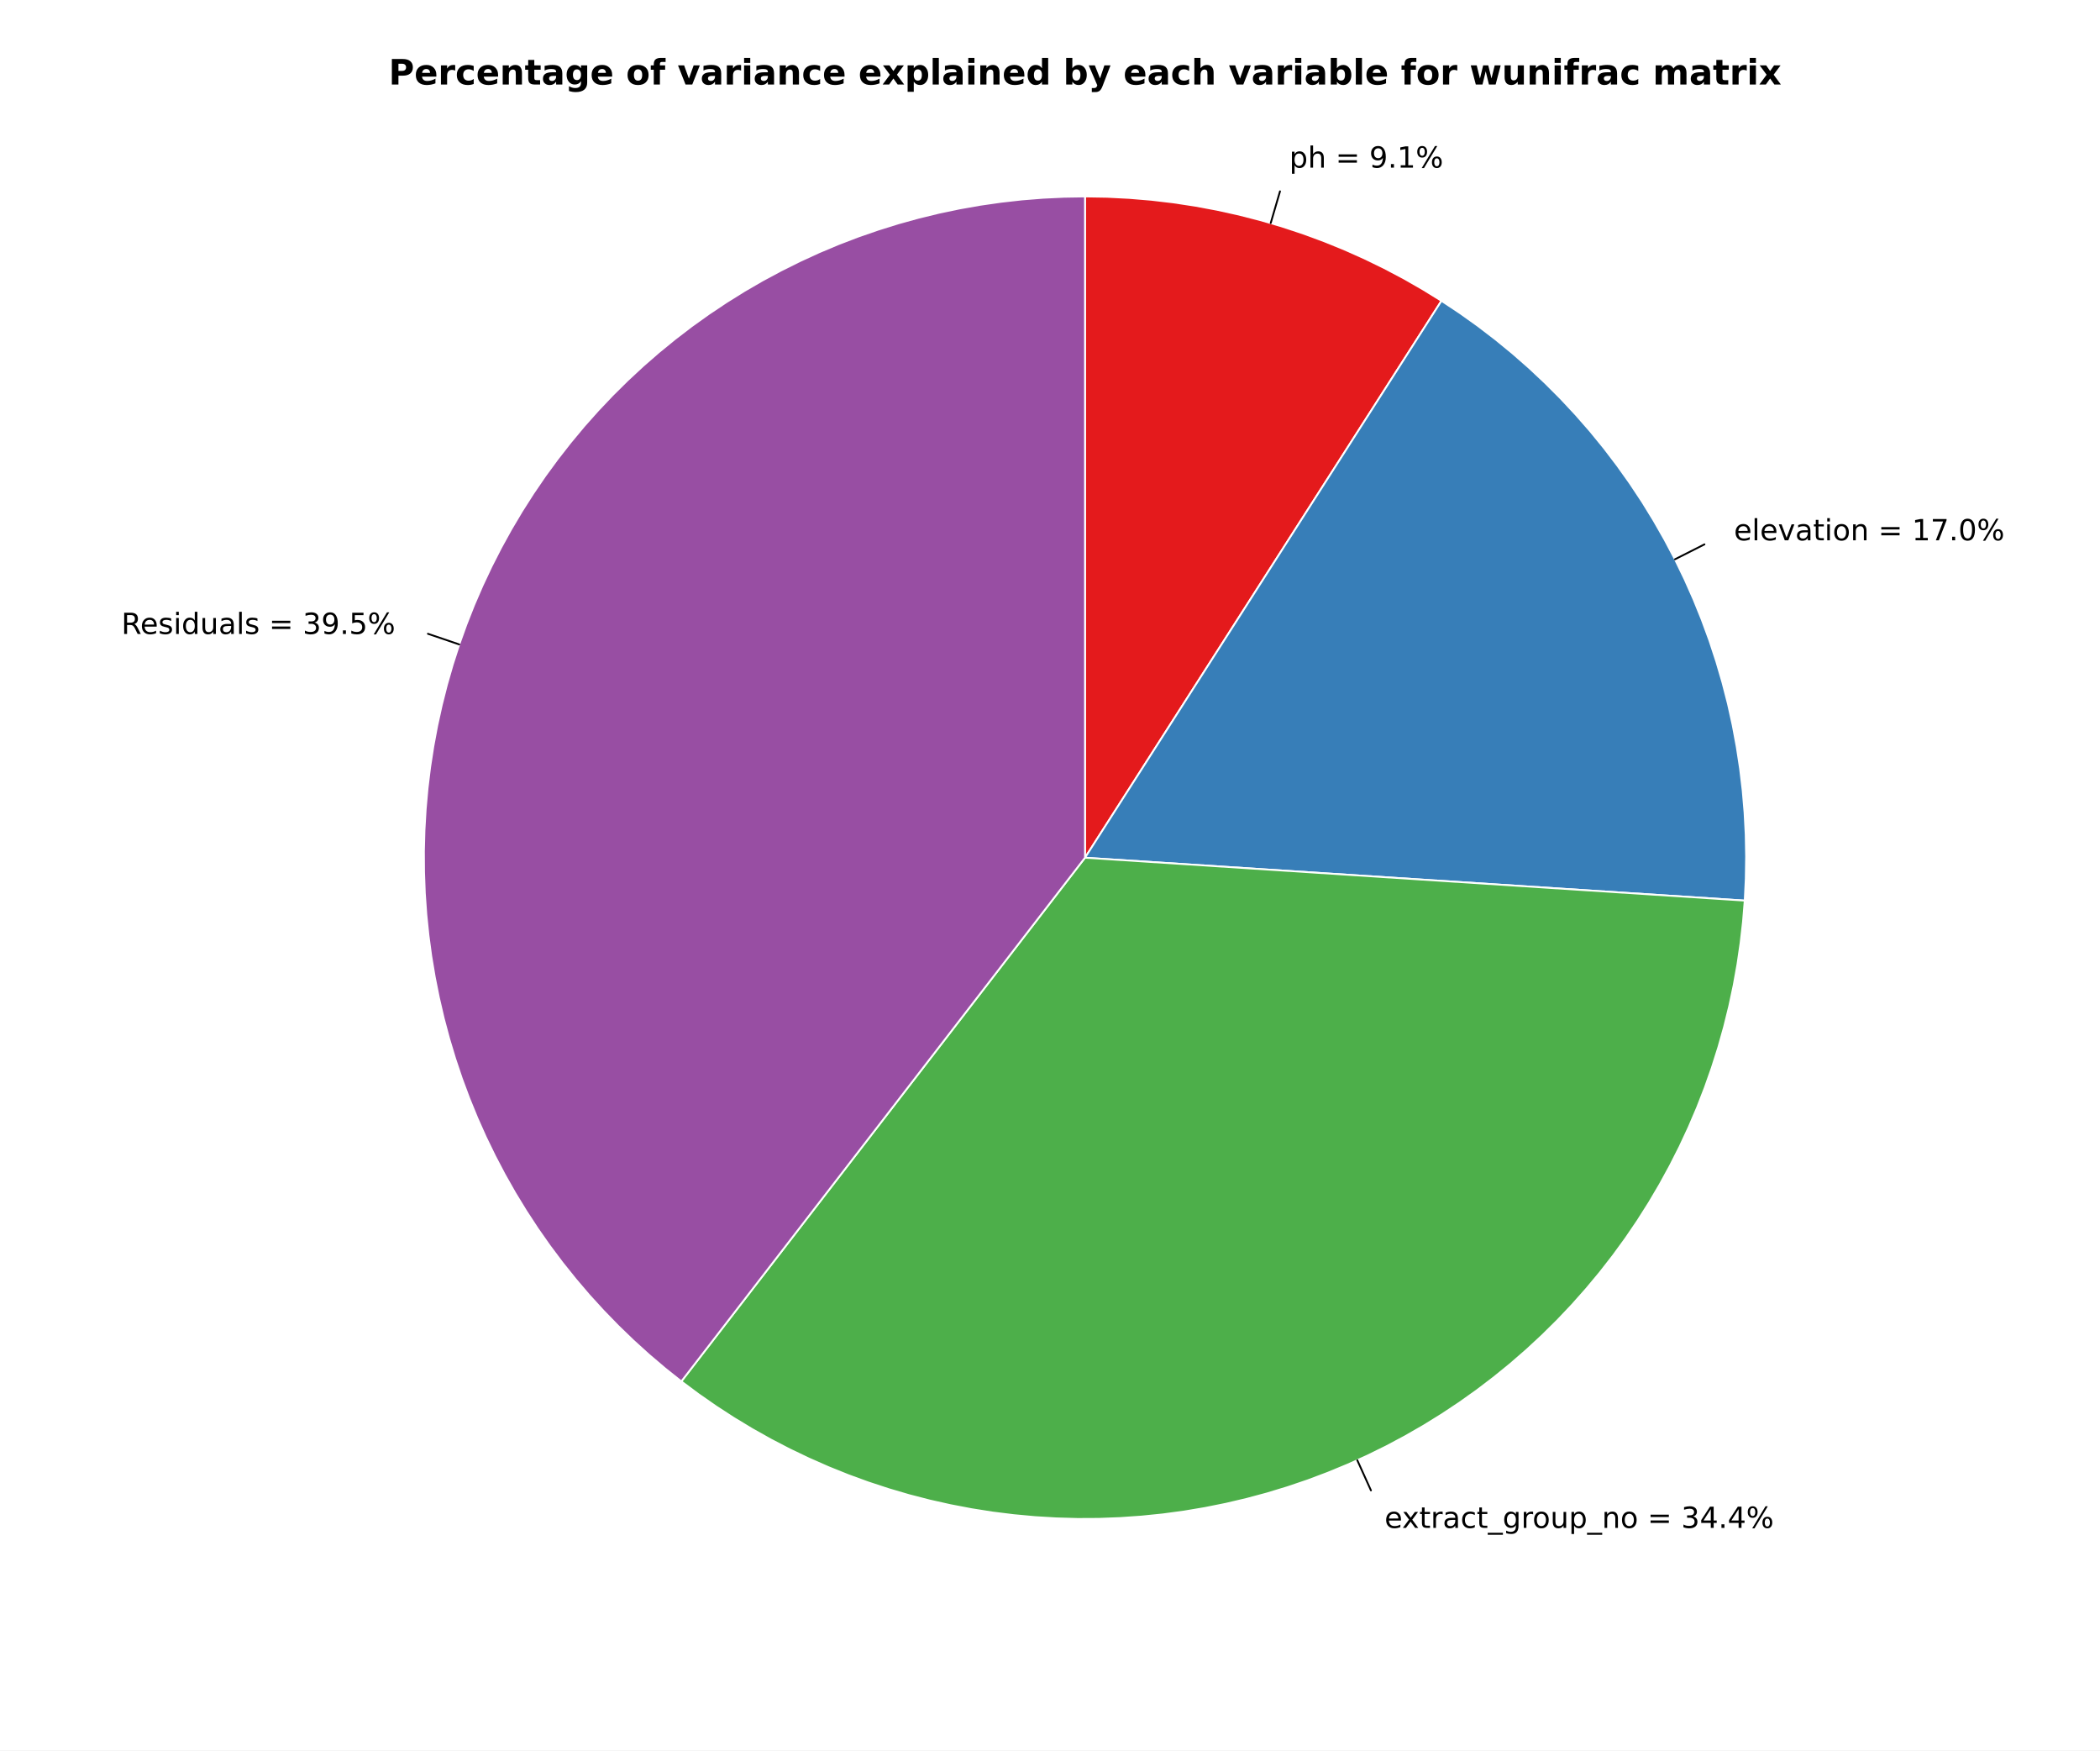
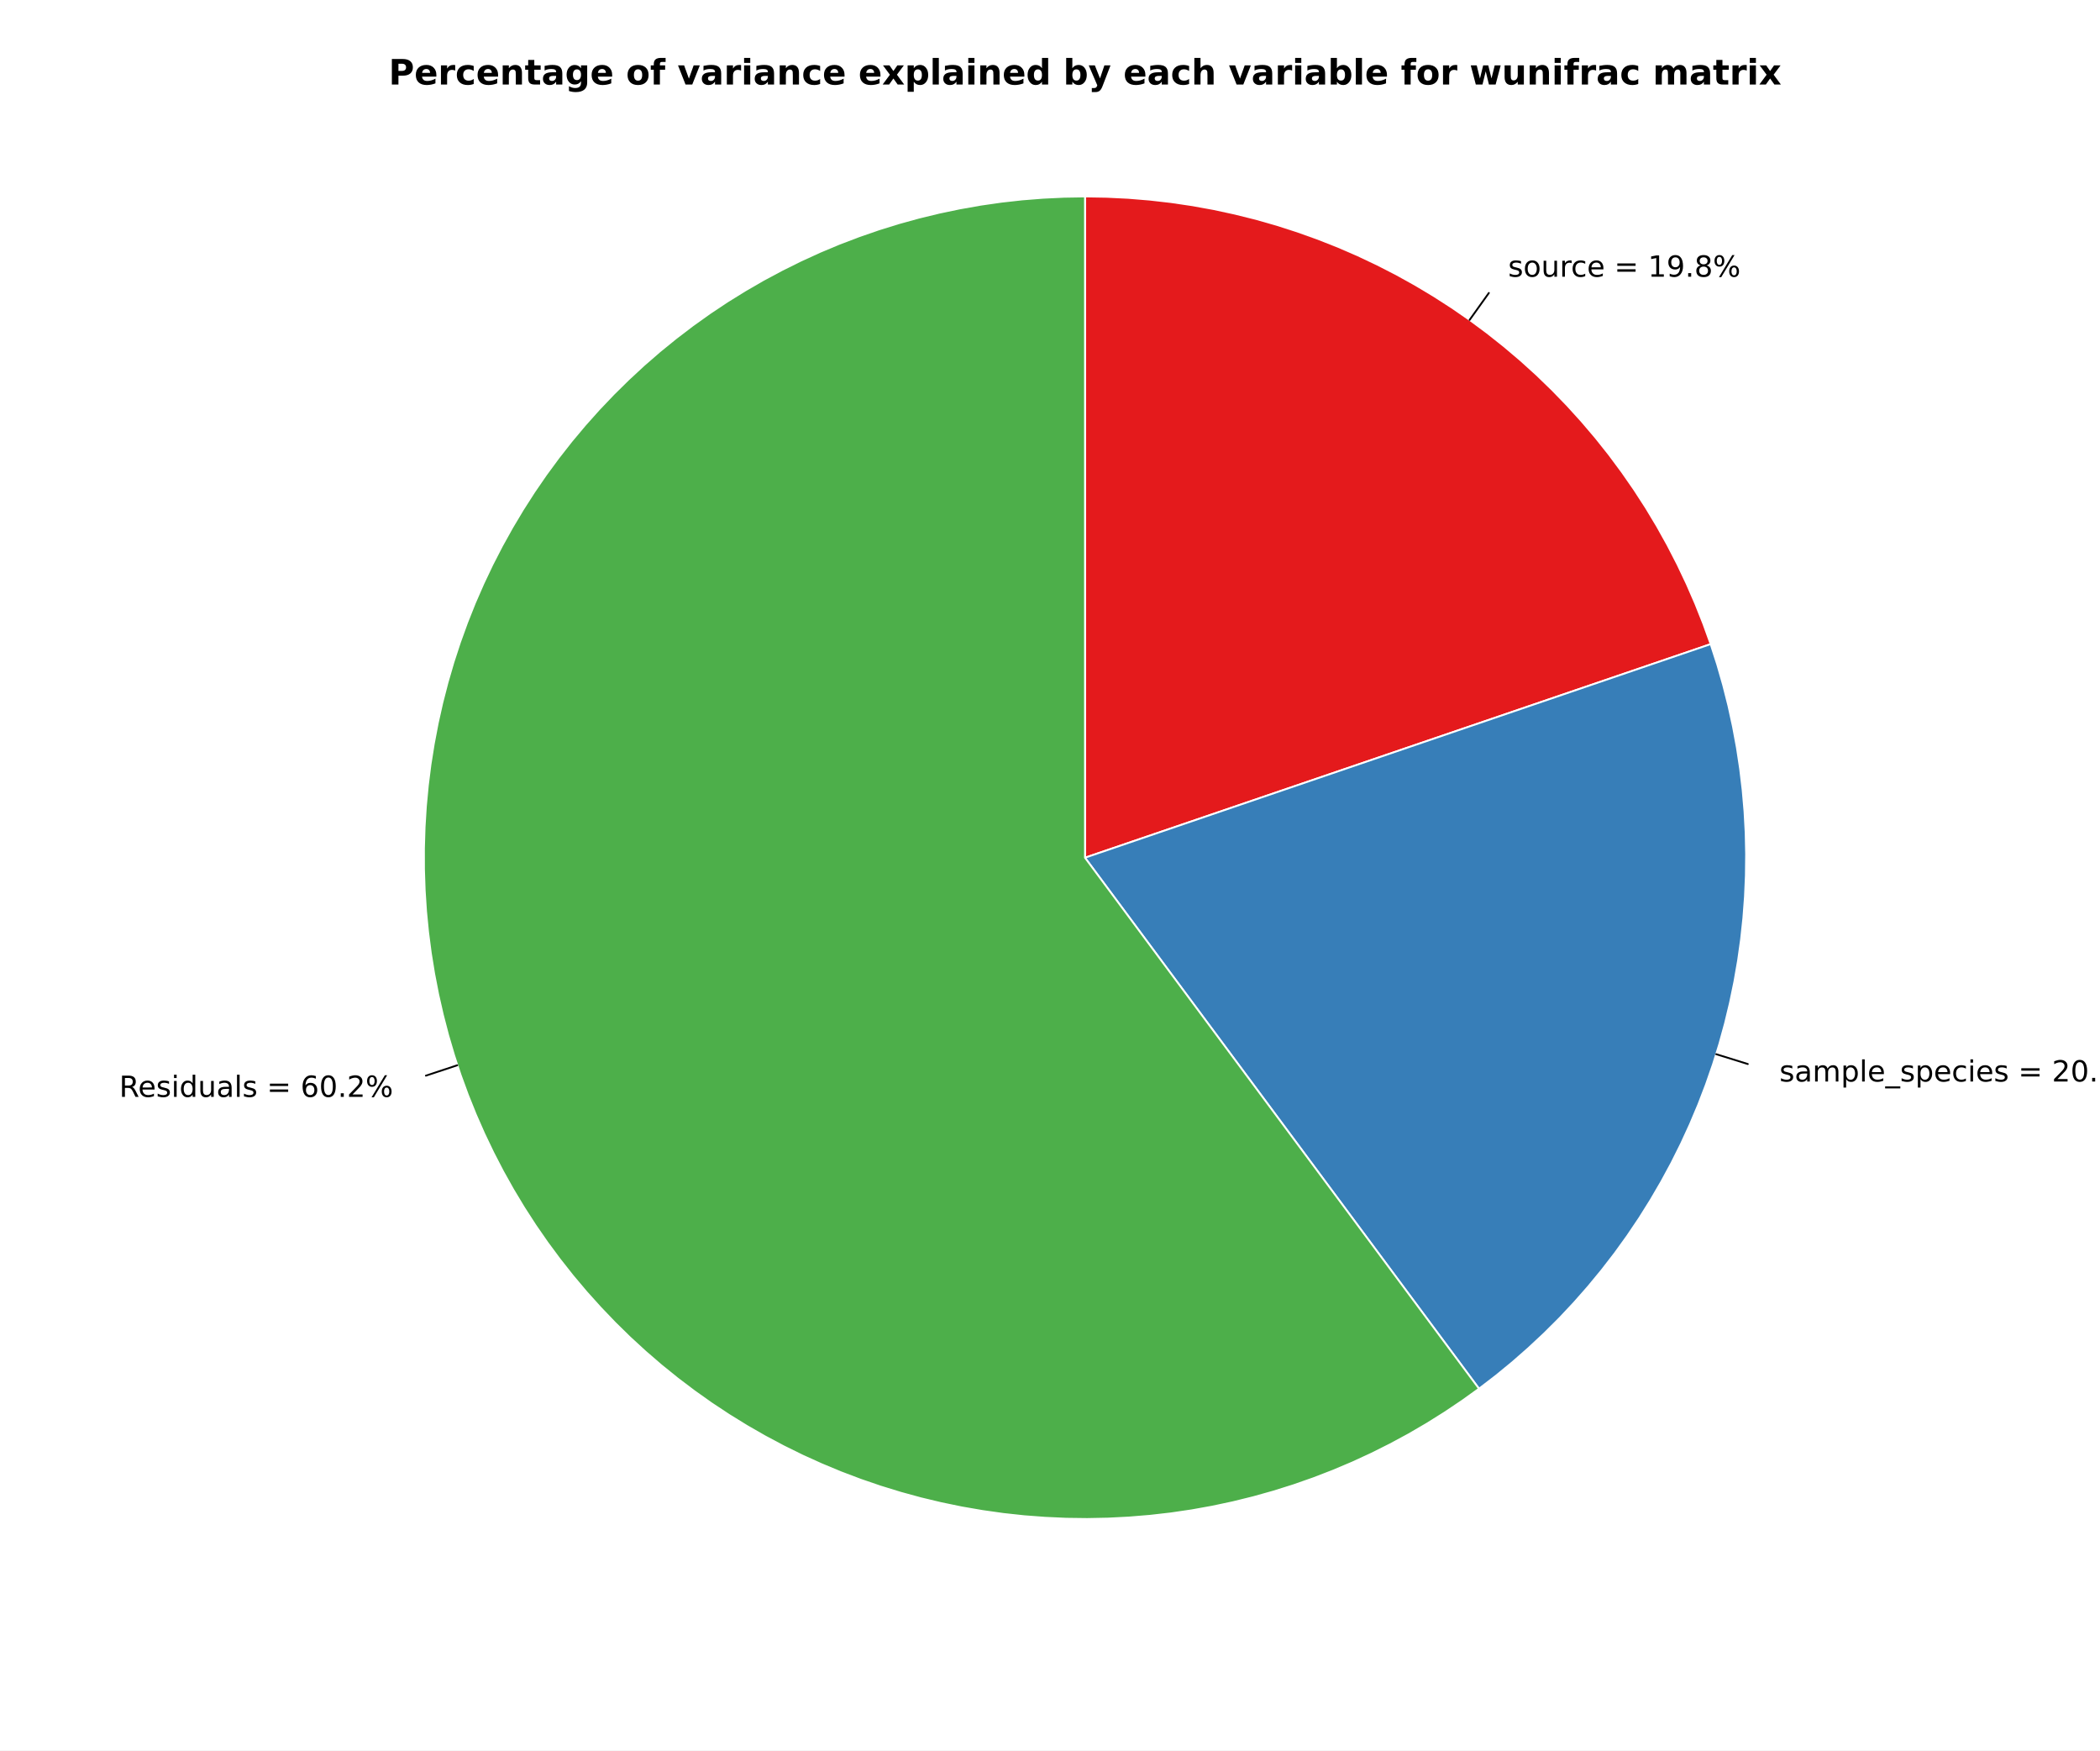
<svg xmlns="http://www.w3.org/2000/svg" viewBox="0 0 864.00 720.00">
  <defs>
    <style type="text/css">
    line, polyline, polygon, path, rect, circle {
      fill: none;
      stroke: #000000;
      stroke-linecap: round;
      stroke-linejoin: round;
      stroke-miterlimit: 10.00;
    }
  </style>
  </defs>
  <rect width="100%" height="100%" style="stroke: none; fill: #FFFFFF;" />
  <defs>
    <clipPath id="cpNTkuMDR8ODMzLjc2fDY0Ni41Nnw1OS4wNA==">
      <rect x="59.04" y="59.04" width="774.72" height="587.52" />
    </clipPath>
  </defs>
-   <polygon points="446.40,80.80 455.51,80.95 464.61,81.41 473.69,82.17 482.74,83.24 491.75,84.61 500.70,86.28 509.60,88.24 518.43,90.51 527.17,93.07 535.82,95.92 544.38,99.06 552.82,102.48 561.15,106.19 569.34,110.17 577.40,114.42 585.31,118.95 593.06,123.73 446.40,352.80 " style="stroke-width: 0.75; stroke: #FFFFFF; fill: #E41A1C;" clip-path="url(#cpNTkuMDR8ODMzLjc2fDY0Ni41Nnw1OS4wNA==)" />
-   <polyline points="522.81,91.75 526.63,78.70 " style="stroke-width: 0.75;" clip-path="url(#cpNTkuMDR8ODMzLjc2fDY0Ni41Nnw1OS4wNA==)" />
+   <polygon points="446.40,80.80 455.29,80.95 464.17,81.38 473.03,82.11 481.86,83.12 490.65,84.42 499.40,86.01 508.08,87.89 516.71,90.04 525.26,92.48 533.72,95.20 542.09,98.19 550.36,101.45 558.52,104.98 566.55,108.78 574.46,112.83 582.24,117.15 589.86,121.71 597.34,126.52 604.65,131.57 611.80,136.86 618.76,142.38 625.55,148.13 632.14,154.09 638.53,160.27 644.72,166.65 650.70,173.23 656.46,180.00 661.99,186.95 667.29,194.09 672.36,201.39 677.19,208.85 681.77,216.47 686.10,224.24 690.17,232.14 693.98,240.17 697.53,248.32 700.81,256.58 703.82,264.94 446.40,352.80 " style="stroke-width: 0.75; stroke: #FFFFFF; fill: #E41A1C;" clip-path="url(#cpNTkuMDR8ODMzLjc2fDY0Ni41Nnw1OS4wNA==)" />
+   <polyline points="604.65,131.57 612.56,120.51 " style="stroke-width: 0.75;" clip-path="url(#cpNTkuMDR8ODMzLjc2fDY0Ni41Nnw1OS4wNA==)" />
  <defs>
    <clipPath id="cpMC4wMHw4NjQuMDB8NzIwLjAwfDAuMDA=">
      <rect x="0.00" y="0.00" width="864.00" height="720.00" />
    </clipPath>
  </defs>
  <g clip-path="url(#cpMC4wMHw4NjQuMDB8NzIwLjAwfDAuMDA=)">
-     <text x="530.45" y="68.96" style="font-size: 12.00px; font-family: DejaVu Sans;" textLength="63.39px" lengthAdjust="spacingAndGlyphs">ph = 9.1%</text>
+     <text x="620.48" y="113.82" style="font-size: 12.00px; font-family: DejaVu Sans;" textLength="95.92px" lengthAdjust="spacingAndGlyphs">source = 19.8%</text>
  </g>
  <defs>
    <clipPath id="cpNTkuMDR8ODMzLjc2fDY0Ni41Nnw1OS4wNA==">
      <rect x="59.04" y="59.04" width="774.72" height="587.52" />
    </clipPath>
  </defs>
-   <polygon points="593.06,123.73 600.61,128.74 607.99,134.00 615.19,139.51 622.20,145.25 629.02,151.22 635.63,157.42 642.04,163.83 648.22,170.45 654.19,177.27 659.92,184.29 665.41,191.50 670.66,198.88 675.67,206.44 680.41,214.16 684.90,222.03 689.13,230.05 693.08,238.20 696.76,246.48 700.16,254.88 703.29,263.39 706.12,272.00 708.67,280.70 710.93,289.47 712.89,298.32 714.55,307.23 715.92,316.18 716.99,325.18 717.76,334.21 718.23,343.26 718.40,352.32 718.26,361.38 717.83,370.44 446.40,352.80 " style="stroke-width: 0.75; stroke: #FFFFFF; fill: #377EB8;" clip-path="url(#cpNTkuMDR8ODMzLjc2fDY0Ni41Nnw1OS4wNA==)" />
-   <polyline points="689.13,230.05 701.26,223.91 " style="stroke-width: 0.75;" clip-path="url(#cpNTkuMDR8ODMzLjc2fDY0Ni41Nnw1OS4wNA==)" />
+   <polygon points="703.82,264.94 706.53,273.31 708.96,281.76 711.12,290.29 713.00,298.88 714.61,307.53 715.93,316.23 716.97,324.96 717.73,333.72 718.21,342.51 718.40,351.30 718.30,360.09 717.92,368.88 717.26,377.65 716.32,386.40 715.09,395.11 713.58,403.77 711.79,412.38 709.73,420.93 707.39,429.41 704.77,437.81 701.89,446.12 698.74,454.33 695.32,462.44 691.65,470.43 687.72,478.30 683.53,486.03 679.10,493.63 674.43,501.08 669.51,508.38 664.37,515.51 658.99,522.47 653.39,529.26 647.58,535.86 641.56,542.27 635.33,548.48 628.90,554.48 622.29,560.28 615.49,565.86 608.51,571.21 446.40,352.80 " style="stroke-width: 0.75; stroke: #FFFFFF; fill: #377EB8;" clip-path="url(#cpNTkuMDR8ODMzLjc2fDY0Ni41Nnw1OS4wNA==)" />
+   <polyline points="706.11,433.62 719.10,437.66 " style="stroke-width: 0.75;" clip-path="url(#cpNTkuMDR8ODMzLjc2fDY0Ni41Nnw1OS4wNA==)" />
  <defs>
    <clipPath id="cpMC4wMHw4NjQuMDB8NzIwLjAwfDAuMDA=">
      <rect x="0.00" y="0.00" width="864.00" height="720.00" />
    </clipPath>
  </defs>
  <g clip-path="url(#cpMC4wMHw4NjQuMDB8NzIwLjAwfDAuMDA=)">
-     <text x="713.40" y="222.25" style="font-size: 12.00px; font-family: DejaVu Sans;" textLength="111.35px" lengthAdjust="spacingAndGlyphs">elevation = 17.0%</text>
+     <text x="732.09" y="444.85" style="font-size: 12.00px; font-family: DejaVu Sans;" textLength="150.25px" lengthAdjust="spacingAndGlyphs">sample_species = 20.1%</text>
  </g>
  <defs>
    <clipPath id="cpNTkuMDR8ODMzLjc2fDY0Ni41Nnw1OS4wNA==">
      <rect x="59.04" y="59.04" width="774.72" height="587.52" />
    </clipPath>
  </defs>
-   <polygon points="717.83,370.44 717.12,379.19 716.12,387.91 714.85,396.60 713.30,405.24 711.47,413.82 709.36,422.35 706.98,430.80 704.32,439.17 701.40,447.45 698.22,455.63 694.77,463.70 691.06,471.66 687.09,479.49 682.88,487.19 678.42,494.76 673.72,502.17 668.78,509.43 663.61,516.52 658.21,523.45 652.59,530.19 646.76,536.76 640.72,543.13 634.47,549.30 628.03,555.27 621.41,561.02 614.59,566.56 607.61,571.88 600.45,576.97 593.14,581.82 585.67,586.44 578.06,590.81 570.31,594.94 562.43,598.81 554.43,602.43 546.32,605.78 538.10,608.88 529.79,611.70 521.39,614.26 512.91,616.54 504.36,618.55 495.76,620.28 487.10,621.74 478.40,622.91 469.66,623.80 460.91,624.41 452.13,624.74 443.35,624.78 434.58,624.54 425.81,624.02 417.07,623.21 408.36,622.13 399.69,620.76 391.06,619.11 382.50,617.19 374.00,614.99 365.57,612.51 357.23,609.77 348.99,606.76 340.84,603.48 332.81,599.94 324.89,596.15 317.10,592.10 309.44,587.80 301.93,583.26 294.57,578.48 287.36,573.46 280.32,568.21 446.40,352.80 " style="stroke-width: 0.75; stroke: #FFFFFF; fill: #4DAF4A;" clip-path="url(#cpNTkuMDR8ODMzLjc2fDY0Ni41Nnw1OS4wNA==)" />
-   <polyline points="558.44,600.65 564.05,613.04 " style="stroke-width: 0.75;" clip-path="url(#cpNTkuMDR8ODMzLjc2fDY0Ni41Nnw1OS4wNA==)" />
+   <polygon points="608.51,571.21 601.49,576.25 594.32,581.06 586.99,585.65 579.53,590.00 571.93,594.10 564.20,597.97 556.35,601.59 548.40,604.95 540.34,608.06 532.18,610.92 523.94,613.51 515.62,615.84 507.23,617.91 498.78,619.71 490.28,621.24 481.73,622.50 473.15,623.48 464.53,624.19 455.91,624.63 447.27,624.80 438.63,624.69 430.00,624.30 421.38,623.65 412.79,622.72 404.24,621.51 395.72,620.04 387.26,618.29 378.86,616.28 370.53,614.00 362.27,611.46 354.10,608.66 346.02,605.60 338.04,602.28 330.17,598.72 322.42,594.90 314.79,590.84 307.30,586.54 299.94,582.00 292.74,577.24 285.69,572.24 278.80,567.03 272.08,561.60 265.54,555.96 259.17,550.11 253.00,544.06 247.03,537.82 241.25,531.40 235.68,524.79 230.33,518.01 225.19,511.07 220.27,503.96 215.58,496.70 211.13,489.30 206.91,481.76 202.94,474.09 199.21,466.30 195.73,458.39 192.50,450.37 189.53,442.26 186.82,434.06 184.37,425.77 182.19,417.41 180.27,408.99 178.62,400.51 177.24,391.98 176.13,383.41 175.29,374.81 174.73,366.19 174.44,357.55 174.43,348.91 174.69,340.28 175.22,331.65 176.03,323.05 177.11,314.48 178.47,305.95 180.09,297.46 181.98,289.03 184.14,280.67 186.56,272.37 189.25,264.16 192.19,256.04 195.39,248.01 198.85,240.09 202.55,232.29 206.50,224.61 210.70,217.05 215.13,209.63 219.79,202.36 224.68,195.24 229.80,188.28 235.13,181.48 240.68,174.86 246.44,168.41 252.39,162.16 258.55,156.09 264.89,150.22 271.41,144.56 278.12,139.11 284.99,133.87 292.02,128.85 299.21,124.06 306.55,119.51 314.03,115.18 321.65,111.10 329.38,107.26 337.24,103.66 345.21,100.32 353.28,97.24 361.44,94.41 369.69,91.84 378.02,89.54 386.42,87.50 394.87,85.73 403.38,84.22 411.93,82.99 420.52,82.03 429.13,81.35 437.76,80.94 446.40,80.80 446.40,352.80 " style="stroke-width: 0.75; stroke: #FFFFFF; fill: #4DAF4A;" clip-path="url(#cpNTkuMDR8ODMzLjc2fDY0Ni41Nnw1OS4wNA==)" />
+   <polyline points="188.14,438.17 175.23,442.44 " style="stroke-width: 0.75;" clip-path="url(#cpNTkuMDR8ODMzLjc2fDY0Ni41Nnw1OS4wNA==)" />
  <defs>
    <clipPath id="cpMC4wMHw4NjQuMDB8NzIwLjAwfDAuMDA=">
      <rect x="0.00" y="0.00" width="864.00" height="720.00" />
    </clipPath>
  </defs>
  <g clip-path="url(#cpMC4wMHw4NjQuMDB8NzIwLjAwfDAuMDA=)">
-     <text x="569.65" y="628.47" style="font-size: 12.00px; font-family: DejaVu Sans;" textLength="160.65px" lengthAdjust="spacingAndGlyphs">extract_group_no = 34.4%</text>
-   </g>
-   <defs>
-     <clipPath id="cpNTkuMDR8ODMzLjc2fDY0Ni41Nnw1OS4wNA==">
-       <rect x="59.04" y="59.04" width="774.72" height="587.52" />
-     </clipPath>
-   </defs>
-   <polygon points="280.32,568.21 273.55,562.81 266.95,557.20 260.53,551.38 254.30,545.36 248.26,539.14 242.42,532.74 236.80,526.15 231.38,519.39 226.18,512.45 221.21,505.36 216.47,498.11 211.95,490.71 207.68,483.17 203.65,475.50 199.86,467.71 196.33,459.80 193.05,451.78 190.02,443.66 187.26,435.45 184.76,427.15 182.52,418.78 180.56,410.34 178.86,401.85 177.43,393.30 176.28,384.71 175.40,376.09 174.79,367.45 174.47,358.79 174.41,350.13 174.64,341.46 175.14,332.81 175.91,324.18 176.96,315.58 178.28,307.02 179.87,298.50 181.74,290.04 183.87,281.64 186.27,273.32 188.94,265.07 191.86,256.92 195.04,248.86 198.48,240.91 202.17,233.07 206.11,225.35 210.29,217.76 214.71,210.31 219.37,203.00 224.25,195.84 229.37,188.85 234.70,182.02 240.24,175.36 246.00,168.89 251.96,162.60 258.12,156.50 264.47,150.60 271.00,144.91 277.71,139.43 284.59,134.16 291.64,129.12 298.84,124.31 306.19,119.72 313.69,115.37 321.32,111.27 329.07,107.41 336.95,103.79 344.93,100.43 353.02,97.33 361.21,94.49 369.48,91.90 377.83,89.59 386.25,87.53 394.73,85.75 403.26,84.24 411.83,83.01 420.44,82.04 429.08,81.35 437.74,80.94 446.40,80.80 446.40,352.80 " style="stroke-width: 0.75; stroke: #FFFFFF; fill: #984EA3;" clip-path="url(#cpNTkuMDR8ODMzLjc2fDY0Ni41Nnw1OS4wNA==)" />
-   <polyline points="188.94,265.07 176.06,260.69 " style="stroke-width: 0.75;" clip-path="url(#cpNTkuMDR8ODMzLjc2fDY0Ni41Nnw1OS4wNA==)" />
-   <defs>
-     <clipPath id="cpMC4wMHw4NjQuMDB8NzIwLjAwfDAuMDA=">
-       <rect x="0.00" y="0.00" width="864.00" height="720.00" />
-     </clipPath>
-   </defs>
-   <g clip-path="url(#cpMC4wMHw4NjQuMDB8NzIwLjAwfDAuMDA=)">
-     <text x="49.92" y="260.77" style="font-size: 12.00px; font-family: DejaVu Sans;" textLength="113.27px" lengthAdjust="spacingAndGlyphs">Residuals = 39.5%</text>
+     <text x="49.04" y="451.18" style="font-size: 12.00px; font-family: DejaVu Sans;" textLength="113.27px" lengthAdjust="spacingAndGlyphs">Residuals = 60.2%</text>
  </g>
  <g clip-path="url(#cpMC4wMHw4NjQuMDB8NzIwLjAwfDAuMDA=)">
    <text x="159.90" y="34.77" style="font-size: 14.40px; font-weight: bold; font-family: DejaVu Sans;" textLength="573.00px" lengthAdjust="spacingAndGlyphs">Percentage of variance explained by each variable for wunifrac matrix</text>
  </g>
</svg>
